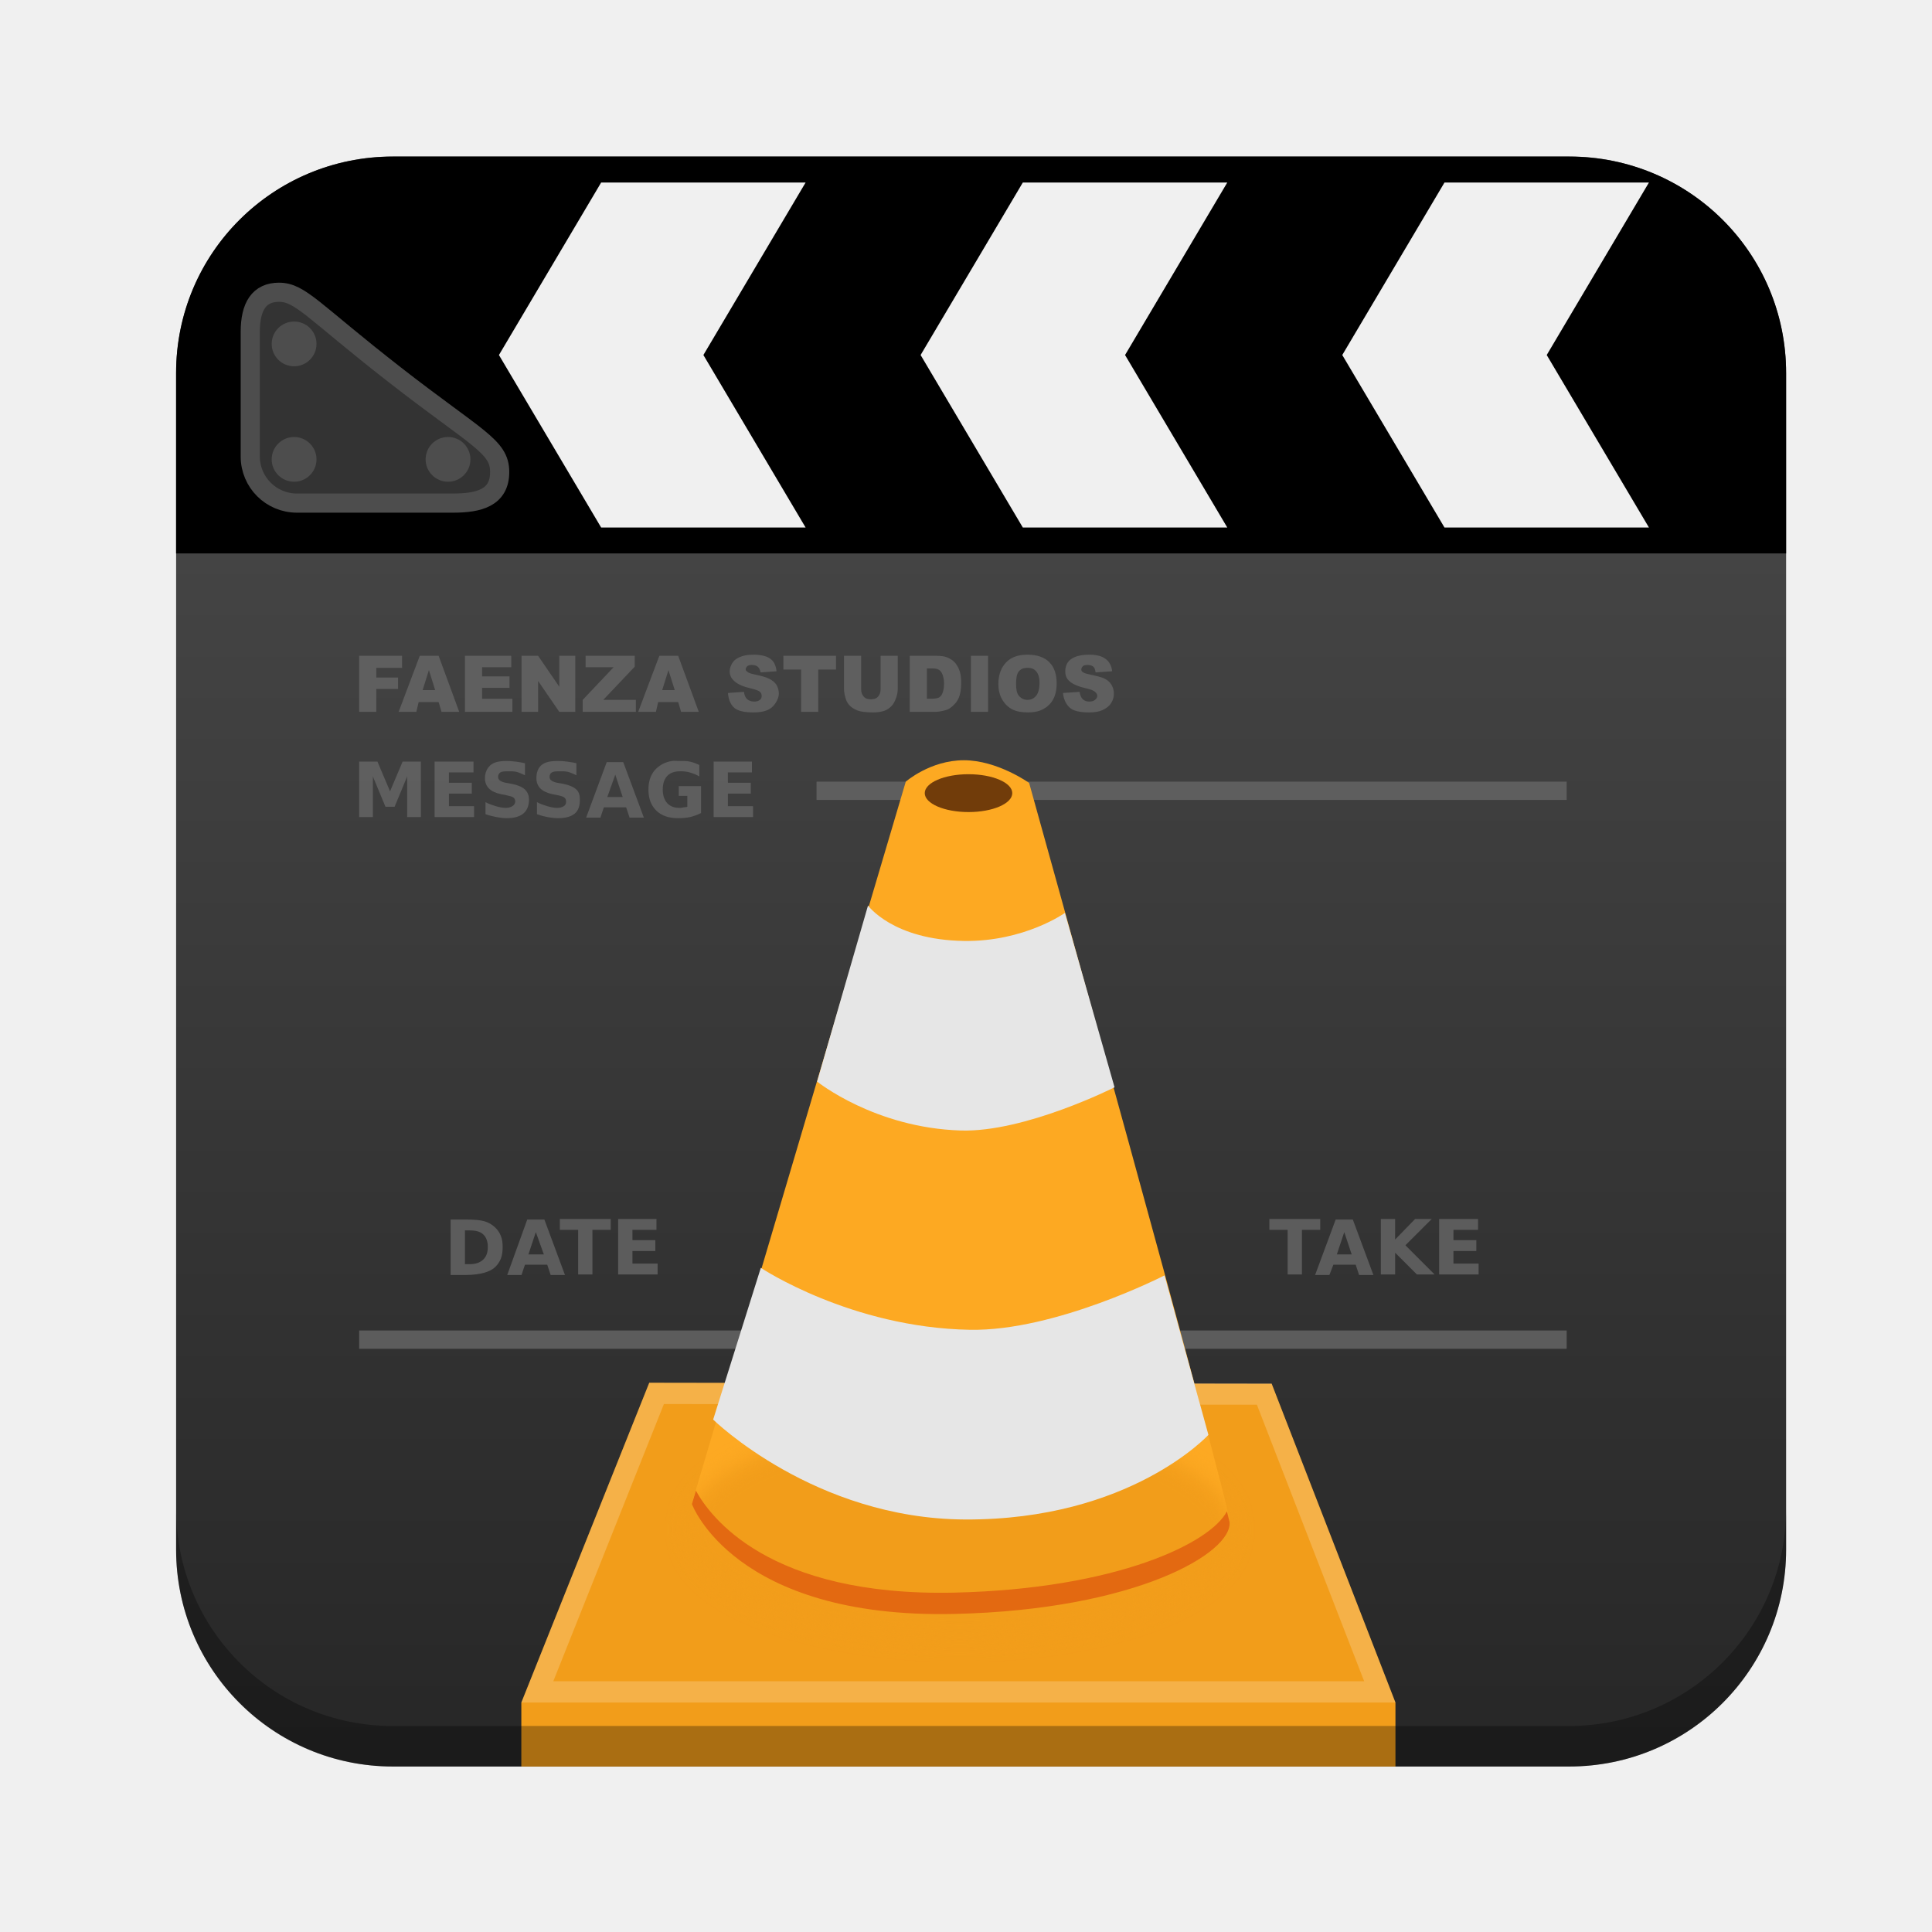
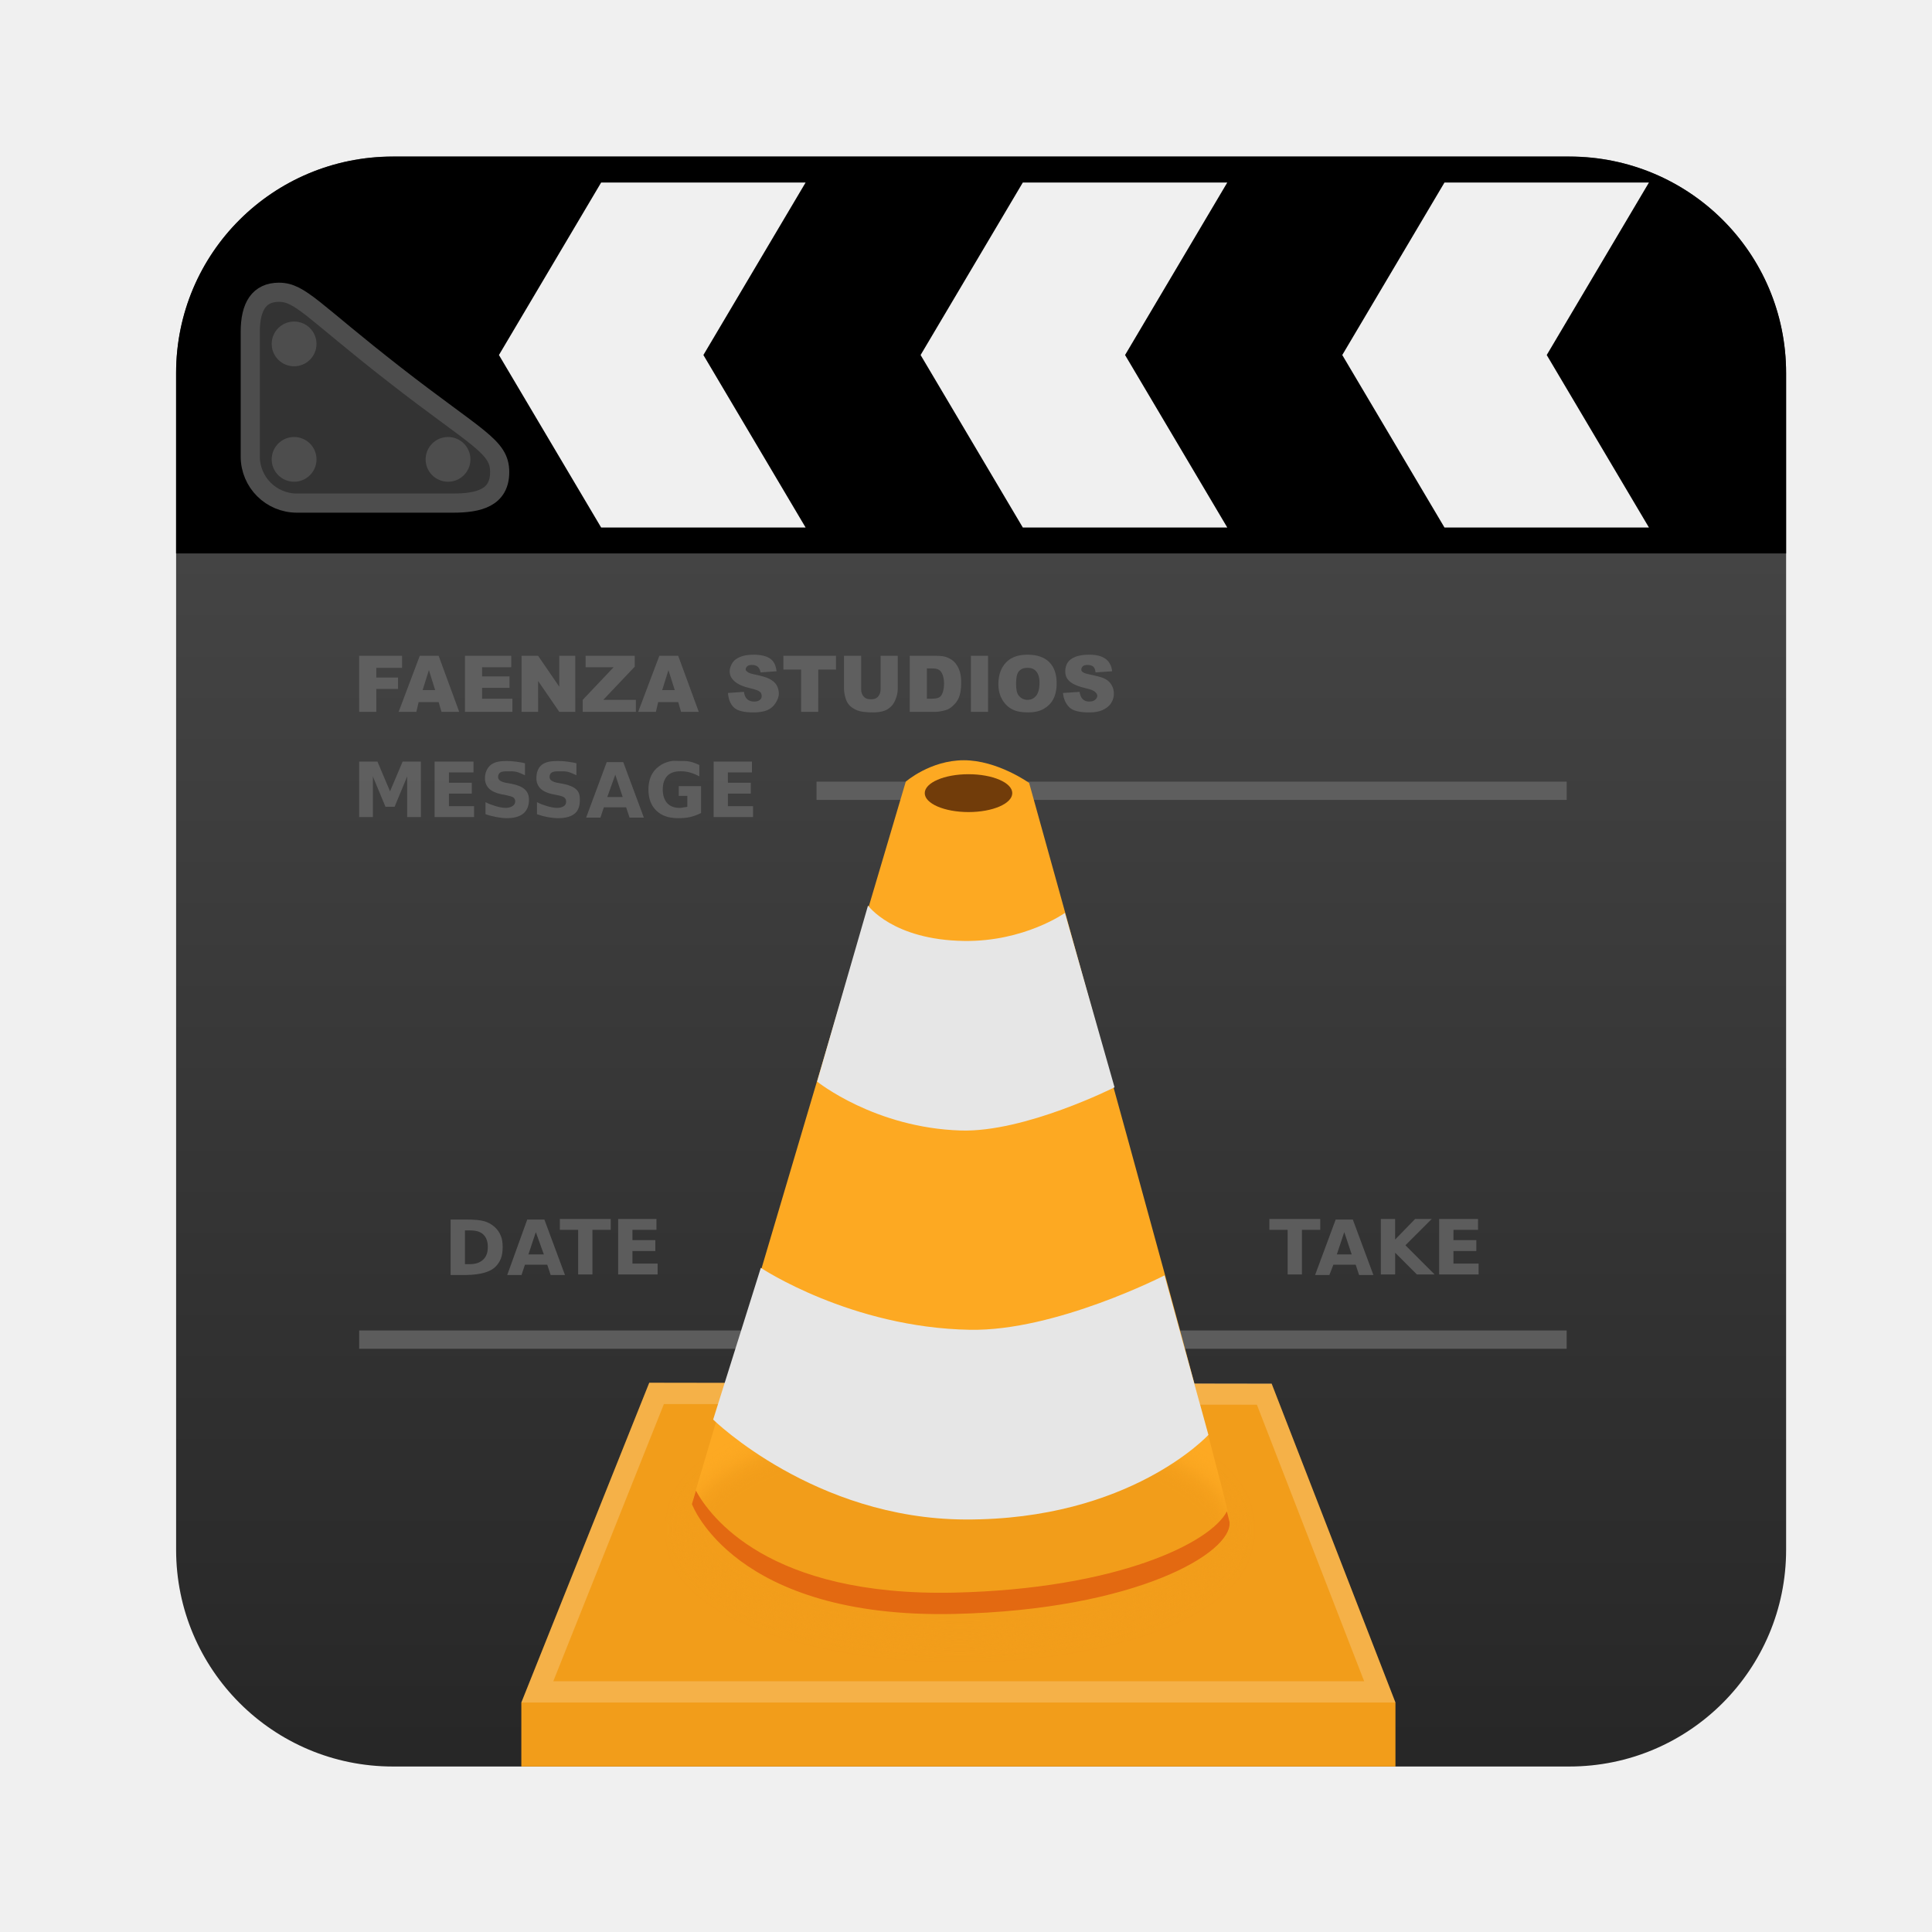
<svg xmlns="http://www.w3.org/2000/svg" xmlns:xlink="http://www.w3.org/1999/xlink" width="96" height="96" id="svg2" version="1.1">
  <defs id="defs4">
    <linearGradient id="linearGradient4376">
      <stop style="stop-color:#4d4d4d;stop-opacity:1;" offset="0" id="stop4378" />
      <stop style="stop-color:#272727;stop-opacity:1;" offset="1" id="stop4380" />
    </linearGradient>
    <linearGradient x1="45.448" y1="80.472" gradientTransform="matrix(1.0059,0,0,0.99417,0,12)" x2="45.448" gradientUnits="userSpaceOnUse" xlink:href="#ButtonShadow-5" y2="5.297" id="linearGradient3664-3" />
    <filter color-interpolation-filters="sRGB" id="filter3174-8">
      <feGaussianBlur stdDeviation="1.71" id="feGaussianBlur3176-9" />
    </filter>
    <linearGradient x1="45.448" y1="80.472" gradientTransform="matrix(1.0059 0 0 .99417 0 12)" x2="45.448" gradientUnits="userSpaceOnUse" y2="7.016" id="ButtonShadow-5">
      <stop offset="0" id="stop3750-0" />
      <stop offset="1" style="stop-opacity:.588" id="stop3752-4" />
    </linearGradient>
    <linearGradient x1="45.448" y1="80.472" gradientTransform="matrix(1.0059,0,0,0.99417,0,12)" x2="45.448" gradientUnits="userSpaceOnUse" xlink:href="#ButtonShadow-7-2" y2="5.297" id="linearGradient3664-0-1" />
    <linearGradient x1="45.448" y1="80.472" gradientTransform="matrix(1.0059,0,0,0.99417,0,12)" x2="45.448" gradientUnits="userSpaceOnUse" y2="7.016" id="ButtonShadow-7-2">
      <stop offset="0" id="stop3750-3-0" />
      <stop offset="1" style="stop-opacity:.588" id="stop3752-8-0" />
    </linearGradient>
    <filter color-interpolation-filters="sRGB" id="filter3174-2-8">
      <feGaussianBlur stdDeviation="1.71" id="feGaussianBlur3176-5-2" />
    </filter>
    <linearGradient x1="45.448" y1="80.472" gradientTransform="matrix(1.0059,0,0,0.99417,0,12)" x2="45.448" gradientUnits="userSpaceOnUse" xlink:href="#ButtonShadow-8" y2="5.297" id="linearGradient3664-7" />
    <filter color-interpolation-filters="sRGB" id="filter3174-6">
      <feGaussianBlur stdDeviation="1.71" id="feGaussianBlur3176-90" />
    </filter>
    <linearGradient x1="45.448" y1="80.472" gradientTransform="matrix(1.0059 0 0 .99417 0 12)" x2="45.448" gradientUnits="userSpaceOnUse" y2="7.016" id="ButtonShadow-8">
      <stop offset="0" id="stop3750-8" />
      <stop offset="1" style="stop-opacity:.588" id="stop3752-9" />
    </linearGradient>
    <linearGradient x1="45.448" y1="80.472" gradientTransform="matrix(1.0059,0,0,0.99417,0,12)" x2="45.448" gradientUnits="userSpaceOnUse" xlink:href="#ButtonShadow-59" y2="5.297" id="linearGradient3664-03" />
    <filter color-interpolation-filters="sRGB" id="filter3174-4">
      <feGaussianBlur stdDeviation="1.71" id="feGaussianBlur3176-4" />
    </filter>
    <linearGradient x1="45.448" y1="80.472" gradientTransform="matrix(1.0059 0 0 .99417 0 12)" x2="45.448" gradientUnits="userSpaceOnUse" y2="7.016" id="ButtonShadow-59">
      <stop offset="0" id="stop3750-38" />
      <stop offset="1" style="stop-opacity:.588" id="stop3752-1" />
    </linearGradient>
    <linearGradient x1="45.448" y1="80.472" gradientTransform="matrix(1.0059,0,0,0.99417,0,12)" x2="45.448" gradientUnits="userSpaceOnUse" xlink:href="#ButtonShadow-3" y2="5.297" id="linearGradient3664-9" />
    <filter color-interpolation-filters="sRGB" id="filter3174-5">
      <feGaussianBlur stdDeviation="1.71" id="feGaussianBlur3176-6" />
    </filter>
    <linearGradient x1="45.448" y1="80.472" gradientTransform="matrix(1.0059 0 0 .99417 0 12)" x2="45.448" gradientUnits="userSpaceOnUse" y2="7.016" id="ButtonShadow-3">
      <stop offset="0" id="stop3750-7" />
      <stop offset="1" style="stop-opacity:.588" id="stop3752-3" />
    </linearGradient>
    <mask id="XMLID_23_-9">
      <g style="filter:url(#Adobe_OpacityMaskFilter)" id="g31-2">
        <radialGradient r="673.12" cx="88.978" cy="-20.899" gradientUnits="userSpaceOnUse" id="XMLID_24_-1">
          <stop offset=".309" style="stop-color:#fff" id="stop34-7" />
          <stop offset="1" id="stop36-7" />
        </radialGradient>
        <ellipse ry="349.11" rx="512.93" cy="286.17" cx="295.89" style="fill:url(#XMLID_24_-1)" id="ellipse38-9" />
      </g>
    </mask>
    <linearGradient xlink:href="#linearGradient4376" id="linearGradient4382" x1="43.295" y1="965.465" x2="43.295" y2="1043.212" gradientUnits="userSpaceOnUse" />
    <filter id="filter3950" color-interpolation-filters="sRGB" height="1.231" width="1.078" y="-0.115" x="-0.039">
      <feGaussianBlur stdDeviation="0.534" id="feGaussianBlur3952" />
    </filter>
  </defs>
  <g id="layer1" transform="translate(0,-956.3622)">
    <rect style="fill:url(#linearGradient4382);fill-opacity:1;stroke:none" id="rect2985" width="80" height="80" x="8.751" y="964.139" rx="10.769" ry="10.769" />
    <g id="g7956" transform="matrix(0.8309011,0,0,0.8309011,-76.33316,202.8324)" style="fill:#666666">
      <path d="m 136.939,946.034 c -0.349,0 -0.619,0.048 -0.821,0.137 -0.2,0.087 -0.344,0.188 -0.444,0.342 -0.099,0.153 -0.171,0.34 -0.171,0.513 0,0.262 0.112,0.446 0.308,0.615 0.194,0.169 0.503,0.308 0.957,0.41 0.278,0.061 0.471,0.137 0.547,0.205 0.076,0.069 0.103,0.152 0.103,0.239 0,0.091 -0.022,0.169 -0.103,0.239 -0.079,0.069 -0.194,0.103 -0.342,0.103 -0.198,0 -0.372,-0.069 -0.479,-0.205 -0.066,-0.084 -0.115,-0.216 -0.137,-0.376 l -0.957,0.068 c 0.029,0.339 0.122,0.635 0.342,0.855 0.22,0.22 0.626,0.308 1.197,0.308 0.325,0 0.607,-0.044 0.821,-0.137 0.214,-0.095 0.36,-0.229 0.479,-0.41 0.119,-0.182 0.205,-0.366 0.205,-0.581 0,-0.183 -0.047,-0.365 -0.137,-0.513 -0.088,-0.148 -0.248,-0.277 -0.444,-0.376 -0.195,-0.101 -0.504,-0.176 -0.957,-0.274 -0.183,-0.038 -0.293,-0.092 -0.342,-0.137 -0.05,-0.043 -0.103,-0.083 -0.103,-0.137 0,-0.073 0.042,-0.155 0.103,-0.205 0.061,-0.052 0.153,-0.068 0.274,-0.068 0.146,0 0.26,0.034 0.342,0.103 0.084,0.069 0.145,0.191 0.171,0.342 l 0.957,-0.068 c -0.043,-0.348 -0.15,-0.594 -0.376,-0.752 -0.224,-0.16 -0.563,-0.239 -0.992,-0.239 z m 16.377,0 c -0.545,0 -0.96,0.139 -1.265,0.444 -0.305,0.305 -0.479,0.752 -0.479,1.299 0,0.392 0.085,0.696 0.239,0.957 0.154,0.261 0.368,0.461 0.615,0.581 0.249,0.121 0.545,0.171 0.923,0.171 0.372,0 0.674,-0.066 0.923,-0.205 0.25,-0.14 0.45,-0.331 0.581,-0.581 0.133,-0.252 0.205,-0.565 0.205,-0.957 -10e-6,-0.54 -0.142,-0.966 -0.444,-1.265 -0.302,-0.301 -0.741,-0.444 -1.299,-0.444 z m 3.693,0 c -0.349,0 -0.653,0.048 -0.855,0.137 -0.2,0.087 -0.344,0.188 -0.444,0.342 -0.099,0.153 -0.137,0.34 -0.137,0.513 0,0.262 0.078,0.446 0.274,0.615 0.194,0.169 0.537,0.308 0.992,0.41 0.278,0.061 0.437,0.137 0.513,0.205 0.076,0.069 0.137,0.152 0.137,0.239 -1e-5,0.091 -0.056,0.169 -0.137,0.239 -0.079,0.069 -0.194,0.103 -0.342,0.103 -0.198,0 -0.338,-0.069 -0.444,-0.205 -0.066,-0.084 -0.115,-0.216 -0.137,-0.376 l -0.992,0.068 c 0.029,0.339 0.156,0.635 0.376,0.855 0.22,0.22 0.626,0.308 1.197,0.308 0.325,0 0.573,-0.044 0.786,-0.137 0.214,-0.095 0.394,-0.229 0.513,-0.41 0.119,-0.182 0.171,-0.366 0.171,-0.581 -1e-5,-0.183 -0.047,-0.365 -0.137,-0.513 -0.088,-0.148 -0.213,-0.277 -0.41,-0.376 -0.195,-0.101 -0.538,-0.176 -0.992,-0.274 -0.183,-0.038 -0.293,-0.092 -0.342,-0.137 -0.05,-0.043 -0.068,-0.083 -0.068,-0.137 0,-0.073 0.042,-0.155 0.103,-0.205 0.061,-0.052 0.153,-0.068 0.274,-0.068 0.146,0 0.26,0.034 0.342,0.103 0.084,0.069 0.111,0.191 0.137,0.342 l 0.992,-0.068 c -0.043,-0.348 -0.185,-0.594 -0.41,-0.752 -0.224,-0.16 -0.529,-0.239 -0.957,-0.239 z m -43.662,0.068 0,3.351 1.026,0 0,-1.368 1.299,0 0,-0.684 -1.299,0 0,-0.581 1.539,0 0,-0.718 -2.564,0 z m 3.624,0 -1.265,3.351 1.06,0 0.137,-0.581 1.197,0 0.171,0.581 1.06,0 -1.231,-3.351 -1.128,0 z m 2.701,0 0,3.351 2.838,0 0,-0.786 -1.812,0 0,-0.65 1.641,0 0,-0.684 -1.641,0 0,-0.547 1.744,0 0,-0.684 -2.769,0 z m 3.385,0 0,3.351 0.992,0 0,-1.846 1.265,1.846 0.957,0 0,-3.351 -0.957,0 0,1.846 -1.265,-1.846 -0.992,0 z m 3.829,0 0,0.684 1.675,0 -1.846,1.949 0,0.718 3.18,0 0,-0.718 -1.949,0 1.88,-1.983 0,-0.65 -2.94,0 z m 4.411,0 -1.265,3.351 1.06,0 0.137,-0.581 1.197,0 0.171,0.581 1.06,0 -1.231,-3.351 -1.128,0 z m 7.419,0 0,0.821 1.06,0 0,2.53 1.026,0 0,-2.53 1.06,0 0,-0.821 -3.146,0 z m 3.624,0 0,1.983 c 0,0.165 0.038,0.368 0.103,0.581 0.04,0.133 0.098,0.251 0.205,0.376 0.108,0.125 0.246,0.205 0.376,0.274 0.13,0.067 0.286,0.114 0.479,0.137 0.194,0.023 0.384,0.034 0.547,0.034 0.282,0 0.517,-0.028 0.718,-0.103 0.145,-0.053 0.279,-0.142 0.41,-0.274 0.133,-0.133 0.212,-0.303 0.274,-0.479 0.062,-0.177 0.103,-0.349 0.103,-0.547 l 0,-1.983 -1.026,0 0,2.017 c 0,0.186 -0.069,0.342 -0.171,0.444 -0.101,0.101 -0.232,0.137 -0.41,0.137 -0.18,0 -0.308,-0.035 -0.41,-0.137 -0.101,-0.104 -0.171,-0.261 -0.171,-0.444 l 0,-2.017 -1.026,0 z m 3.932,0 0,3.351 1.539,0 c 0.185,0 0.388,-0.042 0.615,-0.103 0.166,-0.044 0.3,-0.141 0.444,-0.274 0.145,-0.134 0.261,-0.282 0.342,-0.479 0.082,-0.198 0.137,-0.496 0.137,-0.855 0,-0.229 -0.013,-0.445 -0.068,-0.65 -0.055,-0.204 -0.151,-0.393 -0.274,-0.547 -0.122,-0.154 -0.291,-0.26 -0.479,-0.342 -0.186,-0.082 -0.414,-0.103 -0.718,-0.103 l -1.539,0 z m 3.658,0 0,3.351 1.026,0 0,-3.351 -1.026,0 z m 3.385,0.718 c 0.218,0 0.386,0.059 0.513,0.205 0.128,0.145 0.205,0.368 0.205,0.684 0,0.375 -0.083,0.641 -0.205,0.786 -0.122,0.145 -0.29,0.239 -0.513,0.239 -0.217,0 -0.386,-0.091 -0.513,-0.239 -0.125,-0.148 -0.171,-0.379 -0.171,-0.718 -1e-5,-0.342 0.044,-0.604 0.171,-0.752 0.127,-0.148 0.304,-0.205 0.513,-0.205 z m -6.018,0.034 0.274,0 c 0.269,0 0.431,0.04 0.547,0.171 0.116,0.131 0.205,0.397 0.205,0.752 0,0.268 -0.051,0.461 -0.103,0.581 -0.052,0.119 -0.114,0.191 -0.205,0.239 -0.091,0.047 -0.262,0.068 -0.479,0.068 l -0.239,0 0,-1.812 z m -29.78,0.103 0.376,1.197 -0.752,0 0.376,-1.197 z m 14.326,0 0.376,1.197 -0.752,0 0.376,-1.197 z m -9.71,5.436 c -0.399,0 -0.71,0.062 -0.923,0.239 -0.213,0.177 -0.342,0.457 -0.342,0.786 0,0.263 0.087,0.46 0.239,0.615 0.154,0.155 0.387,0.271 0.718,0.342 l 0.342,0.068 c 0.201,0.044 0.344,0.081 0.41,0.137 0.068,0.056 0.103,0.136 0.103,0.239 0,0.115 -0.072,0.211 -0.171,0.274 -0.099,0.062 -0.224,0.103 -0.41,0.103 -0.183,0 -0.383,-0.046 -0.581,-0.103 -0.197,-0.058 -0.404,-0.127 -0.615,-0.239 l 0,0.718 c 0.211,0.078 0.438,0.131 0.65,0.171 0.211,0.04 0.406,0.068 0.615,0.068 0.445,0 0.776,-0.096 0.992,-0.274 0.217,-0.179 0.342,-0.456 0.342,-0.821 -1e-5,-0.278 -0.084,-0.465 -0.239,-0.615 -0.155,-0.151 -0.418,-0.268 -0.786,-0.342 l -0.376,-0.068 c -0.173,-0.035 -0.275,-0.088 -0.342,-0.137 -0.065,-0.05 -0.103,-0.116 -0.103,-0.205 0,-0.118 0.039,-0.217 0.137,-0.274 0.098,-0.056 0.241,-0.068 0.444,-0.068 0.154,0 0.34,-0.007 0.513,0.034 0.173,0.041 0.331,0.124 0.513,0.205 l 0,-0.718 c -0.205,-0.055 -0.389,-0.076 -0.581,-0.103 -0.192,-0.028 -0.365,-0.034 -0.547,-0.034 z m 3.043,0 c -0.399,10e-6 -0.71,0.062 -0.923,0.239 -0.213,0.177 -0.308,0.457 -0.308,0.786 -1e-5,0.263 0.087,0.46 0.239,0.615 0.154,0.155 0.387,0.271 0.718,0.342 l 0.342,0.068 c 0.201,0.044 0.31,0.081 0.376,0.137 0.068,0.056 0.103,0.136 0.103,0.239 0,0.115 -0.038,0.211 -0.137,0.274 -0.099,0.062 -0.224,0.103 -0.41,0.103 -0.183,0 -0.383,-0.046 -0.581,-0.103 -0.197,-0.058 -0.404,-0.127 -0.615,-0.239 l 0,0.718 c 0.211,0.078 0.404,0.131 0.615,0.171 0.211,0.04 0.44,0.068 0.65,0.068 0.445,0 0.776,-0.096 0.992,-0.274 0.217,-0.179 0.308,-0.456 0.308,-0.821 0,-0.278 -0.05,-0.465 -0.205,-0.615 -0.155,-0.151 -0.418,-0.268 -0.786,-0.342 l -0.376,-0.068 c -0.173,-0.035 -0.275,-0.088 -0.342,-0.137 -0.065,-0.05 -0.103,-0.116 -0.103,-0.205 0,-0.118 0.039,-0.217 0.137,-0.274 0.098,-0.056 0.241,-0.068 0.444,-0.068 0.154,0 0.34,-0.007 0.513,0.034 0.173,0.041 0.331,0.124 0.513,0.205 l 0,-0.718 c -0.205,-0.055 -0.389,-0.076 -0.581,-0.103 -0.192,-0.028 -0.399,-0.034 -0.581,-0.034 z m 6.872,0 c -0.382,0.057 -0.677,0.215 -0.923,0.444 -0.328,0.306 -0.479,0.732 -0.479,1.265 0,0.527 0.157,0.956 0.479,1.265 0.322,0.307 0.748,0.444 1.299,0.444 0.244,0 0.489,-0.017 0.718,-0.068 0.229,-0.052 0.437,-0.136 0.65,-0.239 l 0,-1.607 -1.333,0 0,0.581 0.513,0 0,0.65 c -0.061,0.024 -0.128,0.022 -0.205,0.034 -0.075,0.01 -0.151,0.034 -0.239,0.034 -0.327,0 -0.575,-0.083 -0.752,-0.274 -0.177,-0.191 -0.274,-0.47 -0.274,-0.821 0,-0.353 0.09,-0.631 0.274,-0.821 0.185,-0.191 0.447,-0.274 0.786,-0.274 0.183,0 0.365,0.017 0.547,0.068 0.183,0.052 0.397,0.134 0.581,0.239 l 0,-0.684 c -0.179,-0.081 -0.379,-0.164 -0.581,-0.205 -0.201,-0.041 -0.429,-0.034 -0.65,-0.034 -0.143,0 -0.283,-0.019 -0.41,0 z m -18.702,0.034 0,3.317 0.821,0 0,-2.428 0.752,1.812 0.547,0 0.752,-1.812 0,2.428 0.821,0 0,-3.317 -1.094,0 -0.752,1.778 -0.752,-1.778 -1.094,0 z m 4.513,0 0,3.317 2.359,0 0,-0.65 -1.504,0 0,-0.752 1.368,0 0,-0.65 -1.368,0 0,-0.615 1.47,0 0,-0.65 -2.325,0 z m 16.685,0 0,3.317 2.359,0 0,-0.65 -1.504,0 0,-0.752 1.368,0 0,-0.65 -1.368,0 0,-0.615 1.436,0 0,-0.65 -2.291,0 z m -6.394,0.034 -1.231,3.317 0.855,0 0.205,-0.615 1.333,0 0.205,0.615 0.855,0 -1.231,-3.317 -0.992,0 z m 0.513,0.752 0.444,1.333 -0.923,0 0.479,-1.333 z" id="path3890" style="font-size:6px;font-style:normal;font-variant:normal;font-weight:bold;font-stretch:normal;text-align:start;line-height:125%;writing-mode:lr-tb;text-anchor:start;opacity:0.8;fill:#666666;fill-opacity:1;stroke:none;display:inline;font-family:DejaVu Sans;-inkscape-font-specification:DejaVu Sans Bold" />
      <path d="m 140.699,953.625 44.858,0 0,1.094 -44.858,0 0,-1.094 z" id="path3842" style="font-size:6px;font-style:normal;font-variant:normal;font-weight:bold;font-stretch:normal;text-align:start;line-height:125%;writing-mode:lr-tb;text-anchor:start;opacity:0.8;fill:#666666;fill-opacity:1;stroke:none;display:inline;font-family:DejaVu Sans;-inkscape-font-specification:DejaVu Sans Bold" />
      <path d="m 113.347,986.448 72.211,0 0,1.094 -72.211,0 0,-1.094 z" id="path3840" style="font-size:6px;font-style:normal;font-variant:normal;font-weight:bold;font-stretch:normal;text-align:start;line-height:125%;writing-mode:lr-tb;text-anchor:start;opacity:0.8;fill:#666666;fill-opacity:1;stroke:none;display:inline;font-family:DejaVu Sans;-inkscape-font-specification:DejaVu Sans Bold" />
      <path d="m 161.487,987.542 0,15.317 -1.094,0 0,-15.317 1.094,0 z" id="text3348" style="font-size:6px;font-style:normal;font-variant:normal;font-weight:bold;font-stretch:normal;text-align:start;line-height:125%;writing-mode:lr-tb;text-anchor:start;opacity:0.8;fill:#666666;fill-opacity:1;stroke:none;display:inline;font-family:DejaVu Sans;-inkscape-font-specification:DejaVu Sans Bold" />
      <path d="m 142.648,979.746 c -0.399,10e-6 -0.71,0.062 -0.923,0.239 -0.213,0.177 -0.308,0.457 -0.308,0.786 0,0.263 0.087,0.46 0.239,0.615 0.154,0.155 0.387,0.271 0.718,0.342 l 0.342,0.068 c 0.201,0.044 0.31,0.081 0.376,0.137 0.068,0.056 0.103,0.136 0.103,0.239 0,0.115 -0.038,0.211 -0.137,0.274 -0.099,0.062 -0.224,0.103 -0.41,0.103 -0.183,0 -0.383,-0.046 -0.581,-0.103 -0.197,-0.058 -0.404,-0.127 -0.615,-0.239 l 0,0.718 c 0.211,0.078 0.404,0.131 0.615,0.171 0.211,0.04 0.44,0.068 0.65,0.068 0.445,0 0.776,-0.096 0.992,-0.274 0.217,-0.179 0.308,-0.456 0.308,-0.821 -10e-6,-0.278 -0.05,-0.465 -0.205,-0.615 -0.155,-0.151 -0.418,-0.268 -0.786,-0.342 l -0.376,-0.068 c -0.173,-0.035 -0.275,-0.088 -0.342,-0.137 -0.065,-0.05 -0.103,-0.116 -0.103,-0.205 0,-0.118 0.039,-0.217 0.137,-0.274 0.098,-0.056 0.241,-0.068 0.444,-0.068 0.154,0 0.34,-0.007 0.513,0.034 0.173,0.041 0.331,0.124 0.513,0.205 l 0,-0.718 c -0.205,-0.055 -0.389,-0.076 -0.581,-0.103 -0.192,-0.028 -0.4,-0.034 -0.581,-0.034 z m 3.351,0 c -0.37,0.058 -0.682,0.213 -0.923,0.444 -0.322,0.307 -0.479,0.736 -0.479,1.265 0,0.528 0.157,0.956 0.479,1.265 0.322,0.307 0.748,0.444 1.299,0.444 0.185,0 0.377,-0.027 0.547,-0.068 0.17,-0.041 0.322,-0.09 0.479,-0.171 l 0,-0.684 c -0.158,0.108 -0.291,0.189 -0.444,0.239 -0.154,0.05 -0.343,0.068 -0.513,0.068 -0.304,0 -0.544,-0.113 -0.718,-0.308 -0.174,-0.195 -0.239,-0.445 -0.239,-0.786 0,-0.343 0.065,-0.626 0.239,-0.821 0.174,-0.195 0.414,-0.274 0.718,-0.274 0.17,0 0.359,0.018 0.513,0.068 0.154,0.05 0.286,0.131 0.444,0.239 l 0,-0.684 c -0.157,-0.081 -0.309,-0.164 -0.479,-0.205 -0.17,-0.041 -0.362,-0.034 -0.547,-0.034 -0.138,10e-6 -0.253,-0.019 -0.376,0 z m -20.651,0.034 0,0.65 1.094,0 0,2.667 0.855,0 0,-2.667 1.094,0 0,-0.65 -3.043,0 z m 3.487,0 0,3.316 2.359,0 0,-0.65 -1.504,0 0,-0.752 1.368,0 0,-0.65 -1.368,0 0,-0.615 1.436,0 0,-0.65 -2.291,0 z m 19.284,0 0,3.316 2.359,0 0,-0.65 -1.504,0 0,-0.752 1.368,0 0,-0.65 -1.368,0 0,-0.615 1.436,0 0,-0.65 -2.291,0 z m 3.111,0 0,3.316 0.786,0 0,-2.257 1.231,2.257 0.923,0 0,-3.316 -0.786,0 0,2.291 -1.197,-2.291 -0.957,0 z m 3.795,0 0,3.316 2.359,0 0,-0.65 -1.504,0 0,-0.752 1.368,0 0,-0.65 -1.368,0 0,-0.615 1.436,0 0,-0.65 -2.291,0 z m 12.753,0 0,0.65 1.094,0 0,2.667 0.855,0 0,-2.667 1.094,0 0,-0.65 -3.043,0 z m 6.667,0 0,3.316 0.855,0 0,-1.299 1.299,1.299 1.06,0 -1.744,-1.744 1.573,-1.573 -0.992,0 -1.197,1.231 0,-1.231 -0.855,0 z m 3.487,0 0,3.316 2.359,0 0,-0.65 -1.504,0 0,-0.752 1.368,0 0,-0.65 -1.368,0 0,-0.615 1.47,0 0,-0.65 -2.325,0 z m -59.116,0.034 0,3.316 0.889,0 c 0.496,0 0.88,-0.066 1.128,-0.137 0.248,-0.072 0.472,-0.171 0.65,-0.342 0.155,-0.149 0.267,-0.318 0.342,-0.513 0.075,-0.197 0.103,-0.434 0.103,-0.684 0,-0.247 -0.027,-0.455 -0.103,-0.65 -0.075,-0.195 -0.187,-0.364 -0.342,-0.513 -0.176,-0.171 -0.403,-0.305 -0.65,-0.376 -0.245,-0.072 -0.626,-0.103 -1.128,-0.103 l -0.889,0 z m 4.582,0 -1.197,3.316 0.855,0 0.205,-0.615 1.333,0 0.205,0.615 0.855,0 -1.231,-3.316 -1.026,0 z m 48.346,0 -1.231,3.316 0.855,0 0.239,-0.615 1.333,0 0.205,0.615 0.855,0 -1.231,-3.316 -1.026,0 z m -52.072,0.65 0.308,0 c 0.35,0 0.603,0.068 0.786,0.239 0.183,0.171 0.274,0.424 0.274,0.752 -1e-5,0.33 -0.089,0.579 -0.274,0.752 -0.183,0.173 -0.438,0.274 -0.786,0.274 l -0.308,0 0,-2.017 z m 4.24,0.103 0.479,1.333 -0.923,0 0.444,-1.333 z m 48.346,0 0.444,1.333 -0.889,0 0.444,-1.333 z" id="path3870" style="font-size:6px;font-style:normal;font-variant:normal;font-weight:bold;font-stretch:normal;text-align:start;line-height:125%;writing-mode:lr-tb;text-anchor:start;opacity:0.8;fill:#666666;fill-opacity:1;stroke:none;display:inline;font-family:DejaVu Sans;-inkscape-font-specification:DejaVu Sans Bold" />
      <path d="m 137.417,987.542 0,15.317 -1.094,0 0,-15.317 1.094,0 z" id="path3935" style="font-size:6px;font-style:normal;font-variant:normal;font-weight:bold;font-stretch:normal;text-align:start;line-height:125%;writing-mode:lr-tb;text-anchor:start;opacity:0.8;fill:#666666;fill-opacity:1;stroke:none;display:inline;font-family:DejaVu Sans;-inkscape-font-specification:DejaVu Sans Bold" />
    </g>
    <g id="g6935" transform="matrix(0.7352433,0,0,0.7352433,-43.50567,335.2479)">
      <path d="m 103.05,938.223 -8.645,21.613 0,4.323 59.075,0 0,-4.323 -8.365,-21.546 z" id="path3244" style="fill:#f29d1a;fill-opacity:1;fill-rule:evenodd;stroke:none" />
      <path d="m 103.05,938.223 -8.645,21.613 59.075,0 -8.375,-21.568 -42.055,-0.045 z m 0.991,1.441 40.074,0.045 7.249,18.686 -54.798,0 7.474,-18.731 z" id="path4228" style="opacity:0.2;fill:#ffffff;fill-opacity:1;fill-rule:evenodd;stroke:none" />
      <path d="m 105.924,946.402 c 0,0 2.849,7.778 17.768,7.444 12.304,-0.282 18.801,-4.136 18.594,-6.204 -0.207,-2.068 -13.563,-49.956 -13.563,-49.956 0,0 -2.139,-1.533 -4.412,-1.533 -2.273,0 -3.925,1.447 -3.925,1.447 l -14.462,48.801 z" id="path4346" style="fill:#fda922;fill-opacity:1;fill-rule:evenodd;stroke:#ea7b11;stroke-width:0;stroke-linecap:butt;stroke-linejoin:miter;stroke-miterlimit:4;stroke-opacity:1;stroke-dasharray:none" />
      <path d="m 64.65,65.948 a 16.415,5.556 0 1 1 -32.83,0 16.415,5.556 0 1 1 32.83,0 z" transform="matrix(1.127406,0,0,1.320739,69.6575,861.0399)" id="path4348" style="fill:#f29d1a;fill-opacity:1;stroke:none;filter:url(#filter3950)" />
      <g transform="matrix(1.438856,0,0,1.440123,90.84212,894.6463)" id="g4354" style="fill:#e6e6e6;display:inline">
        <path d="m 18.759,7.864 c 0,0 1.161,1.612 4.502,1.662 2.839,0.043 4.747,-1.315 4.747,-1.315 l 2.331,8.183 c 0,0 -4.204,2.12 -7.221,2.028 -4.053,-0.125 -6.749,-2.297 -6.749,-2.297 l 2.39,-8.26 z" id="path4356" style="fill:#e6e6e6;fill-opacity:1;fill-rule:evenodd;stroke:#ffffff;stroke-width:0;stroke-linecap:butt;stroke-linejoin:miter;stroke-miterlimit:4;stroke-opacity:1;stroke-dasharray:none" />
        <path d="m 13.725,24.867 c 0,0 4.221,2.809 9.823,2.907 4.022,0.072 9.139,-2.553 9.139,-2.553 l 2.061,7.484 c 0,0 -3.675,4.003 -11.428,3.971 -7.08,-0.03 -11.834,-4.689 -11.834,-4.689 l 2.238,-7.12 z" id="path4358" style="fill:#e6e6e6;fill-opacity:1;fill-rule:evenodd;stroke:#ffffff;stroke-width:0;stroke-linecap:butt;stroke-linejoin:miter;stroke-miterlimit:4;stroke-opacity:1;stroke-dasharray:none" />
      </g>
      <path d="m 127.584,898.376 c 0,0.707 -1.324,1.279 -2.958,1.279 -1.634,0 -2.958,-0.573 -2.958,-1.279 0,-0.707 1.324,-1.279 2.958,-1.279 1.634,0 2.958,0.573 2.958,1.279 l 0,0 z" id="path4360" style="opacity:0.911;fill:#643108;fill-opacity:1;fill-rule:nonzero;stroke:#805400;stroke-width:0;stroke-miterlimit:4;stroke-opacity:1;stroke-dasharray:none" />
      <path d="m 106.202,945.518 -0.27,0.901 c 0,0 2.821,7.763 17.741,7.429 12.304,-0.282 18.803,-4.146 18.596,-6.214 -0.007,-0.068 -0.146,-0.556 -0.18,-0.72 -1.093,2.133 -7.434,5.242 -18.416,5.493 -12.588,0.281 -16.529,-5.166 -17.47,-6.889 z" id="path4390" style="fill:#e36911;fill-opacity:1;fill-rule:evenodd;stroke:#ea7b11;stroke-width:0;stroke-linecap:butt;stroke-linejoin:miter;stroke-miterlimit:4;stroke-opacity:1;stroke-dasharray:none" />
    </g>
-     <path style="opacity:0.3;fill:#000000;fill-opacity:1;stroke:none" d="m 8.751,1031.335 0,2.013 c 0,5.966 4.793,10.79 10.759,10.79 l 58.451,0 c 5.966,0 10.79,-4.824 10.79,-10.79 l 0,-2.013 c 0,5.966 -4.825,10.79 -10.79,10.79 l -58.451,0 c -5.966,0 -10.759,-4.824 -10.759,-10.79 z" id="rect3755" />
    <g id="layer2-9" style="display:none" transform="translate(-115.4379,1002.862)">
      <path id="rect3745-3" style="opacity:0.9;fill:url(#linearGradient3664-3);filter:url(#filter3174-8)" d="M 14.969,8.803 C 13.329,8.803 12,10.085 12,11.678 V 19 c -3.324,0 -7,2.676 -7,6 v 61 c 0,3.324 2.676,6 6,6 h 74 c 3.324,0 6,-2.676 6,-6 V 25 c 0,-3.324 -3.747,-6 -7.071,-6 v -0.135 c 0,-2.389 -1.978,-4.312 -4.438,-4.312 h -43.335 l -1.469,-2.875 c -0.734,-1.424 -1.329,-2.874 -2.969,-2.874 h -16.75 z" />
    </g>
    <g id="layer2" style="display:none" transform="translate(-108.2693,938.6106)">
      <path id="rect3745" style="opacity:0.9;fill:url(#linearGradient3664-0-1);filter:url(#filter3174-2-8)" d="M 14.969,8.803 C 13.329,8.803 12,10.085 12,11.678 V 19 c -3.324,0 -7,2.676 -7,6 v 61 c 0,3.324 2.676,6 6,6 h 74 c 3.324,0 6,-2.676 6,-6 V 25 c 0,-3.324 -3.747,-6 -7.071,-6 v -0.135 c 0,-2.389 -1.978,-4.312 -4.438,-4.312 h -43.335 l -1.469,-2.875 c -0.734,-1.424 -1.329,-2.874 -2.969,-2.874 h -16.75 z" />
    </g>
    <g id="layer2-6" style="display:none" transform="translate(-171.7247,918.9634)">
      <path id="rect3745-6" style="opacity:0.9;fill:url(#linearGradient3664-7);filter:url(#filter3174-6)" d="M 14.969,8.803 C 13.329,8.803 12,10.085 12,11.678 V 19 c -3.324,0 -7,2.676 -7,6 v 61 c 0,3.324 2.676,6 6,6 h 74 c 3.324,0 6,-2.676 6,-6 V 25 c 0,-3.324 -3.747,-6 -7.071,-6 v -0.135 c 0,-2.389 -1.978,-4.312 -4.438,-4.312 h -43.335 l -1.469,-2.875 c -0.734,-1.424 -1.329,-2.874 -2.969,-2.874 h -16.75 z" />
    </g>
    <g id="layer2-1" style="display:none" transform="translate(-173.3177,905.1572)">
      <path id="rect3745-1" style="opacity:0.9;fill:url(#linearGradient3664-03);filter:url(#filter3174-4)" d="M 14.969,8.803 C 13.329,8.803 12,10.085 12,11.678 V 19 c -3.324,0 -7,2.676 -7,6 v 61 c 0,3.324 2.676,6 6,6 h 74 c 3.324,0 6,-2.676 6,-6 V 25 c 0,-3.324 -3.747,-6 -7.071,-6 v -0.135 c 0,-2.389 -1.978,-4.312 -4.438,-4.312 h -43.335 l -1.469,-2.875 c -0.734,-1.424 -1.329,-2.874 -2.969,-2.874 h -16.75 z" />
    </g>
    <g id="layer2-2" style="display:none" transform="translate(-177.5658,944.9827)">
      <path id="rect3745-0" style="opacity:0.9;fill:url(#linearGradient3664-9);filter:url(#filter3174-5)" d="M 14.969,8.803 C 13.329,8.803 12,10.085 12,11.678 V 19 c -3.324,0 -7,2.676 -7,6 v 61 c 0,3.324 2.676,6 6,6 h 74 c 3.324,0 6,-2.676 6,-6 V 25 c 0,-3.324 -3.747,-6 -7.071,-6 v -0.135 c 0,-2.389 -1.978,-4.312 -4.438,-4.312 h -43.335 l -1.469,-2.875 c -0.734,-1.424 -1.329,-2.874 -2.969,-2.874 h -16.75 z" />
    </g>
    <path style="opacity:1;fill:#000000;fill-opacity:1;stroke:none" d="M 19.531 7.781 C 13.565 7.781 8.75 12.565 8.75 18.531 L 8.75 27.5 L 88.75 27.5 L 88.75 18.531 C 88.75 12.565 83.935 7.781 77.969 7.781 L 19.531 7.781 z " transform="translate(0,956.3622)" id="rect6946" />
    <g id="g4299" transform="matrix(0.9523809,0,0,0.9523809,2.887288,959.7171)">
      <path style="fill:#f0f0f0;fill-opacity:1;fill-rule:evenodd;stroke:none" id="path4293" d="M 28.333,6 23,15 28.333,24 39,24 33.667,15 39,6 28.333,6 z" />
      <path style="fill:#f0f0f0;fill-opacity:1;fill-rule:evenodd;stroke:none" id="path4295" d="M 50.333,6 45,15 50.333,24 61,24 55.667,15 61,6 50.333,6 z" />
      <path style="fill:#f0f0f0;fill-opacity:1;fill-rule:evenodd;stroke:none" id="path4297" d="M 72.333,6 67,15 72.333,24 83,24 77.667,15 83,6 72.333,6 z" />
    </g>
    <g id="g6951" transform="translate(-1.75,0)">
      <path d="m 15.619,970.885 c 1.057,0 1.686,0.937 5.743,4.098 4.099,3.194 5.217,3.549 5.217,4.833 0,1.284 -1.036,1.545 -2.324,1.545 l -7.746,0 c -1.287,0 -2.324,-1.034 -2.324,-2.318 l 0,-6.182 c 0,-1.284 0.445,-1.977 1.434,-1.977 z" id="path4333" style="fill:#333333;fill-opacity:1;fill-rule:evenodd;stroke:#4d4d4d;stroke-width:0.952;stroke-linecap:butt;stroke-linejoin:round;stroke-miterlimit:4;stroke-opacity:1;stroke-dasharray:none;stroke-dashoffset:0" />
      <path d="m 17.477,973.451 a 1.113,1.111 0 0 1 -2.227,0 1.113,1.111 0 1 1 2.227,0 z" id="path4335" style="fill:#4d4d4d;fill-opacity:1;fill-rule:evenodd;stroke:none" />
      <path d="m 17.477,979.188 a 1.113,1.111 0 0 1 -2.227,0 1.113,1.111 0 1 1 2.227,0 z" id="path4337" style="fill:#4d4d4d;fill-opacity:1;fill-rule:evenodd;stroke:none" />
      <path d="m 25.126,979.188 a 1.113,1.111 0 0 1 -2.227,0 1.113,1.111 0 1 1 2.227,0 z" id="path4339" style="fill:#4d4d4d;fill-opacity:1;fill-rule:evenodd;stroke:none" />
    </g>
  </g>
</svg>
